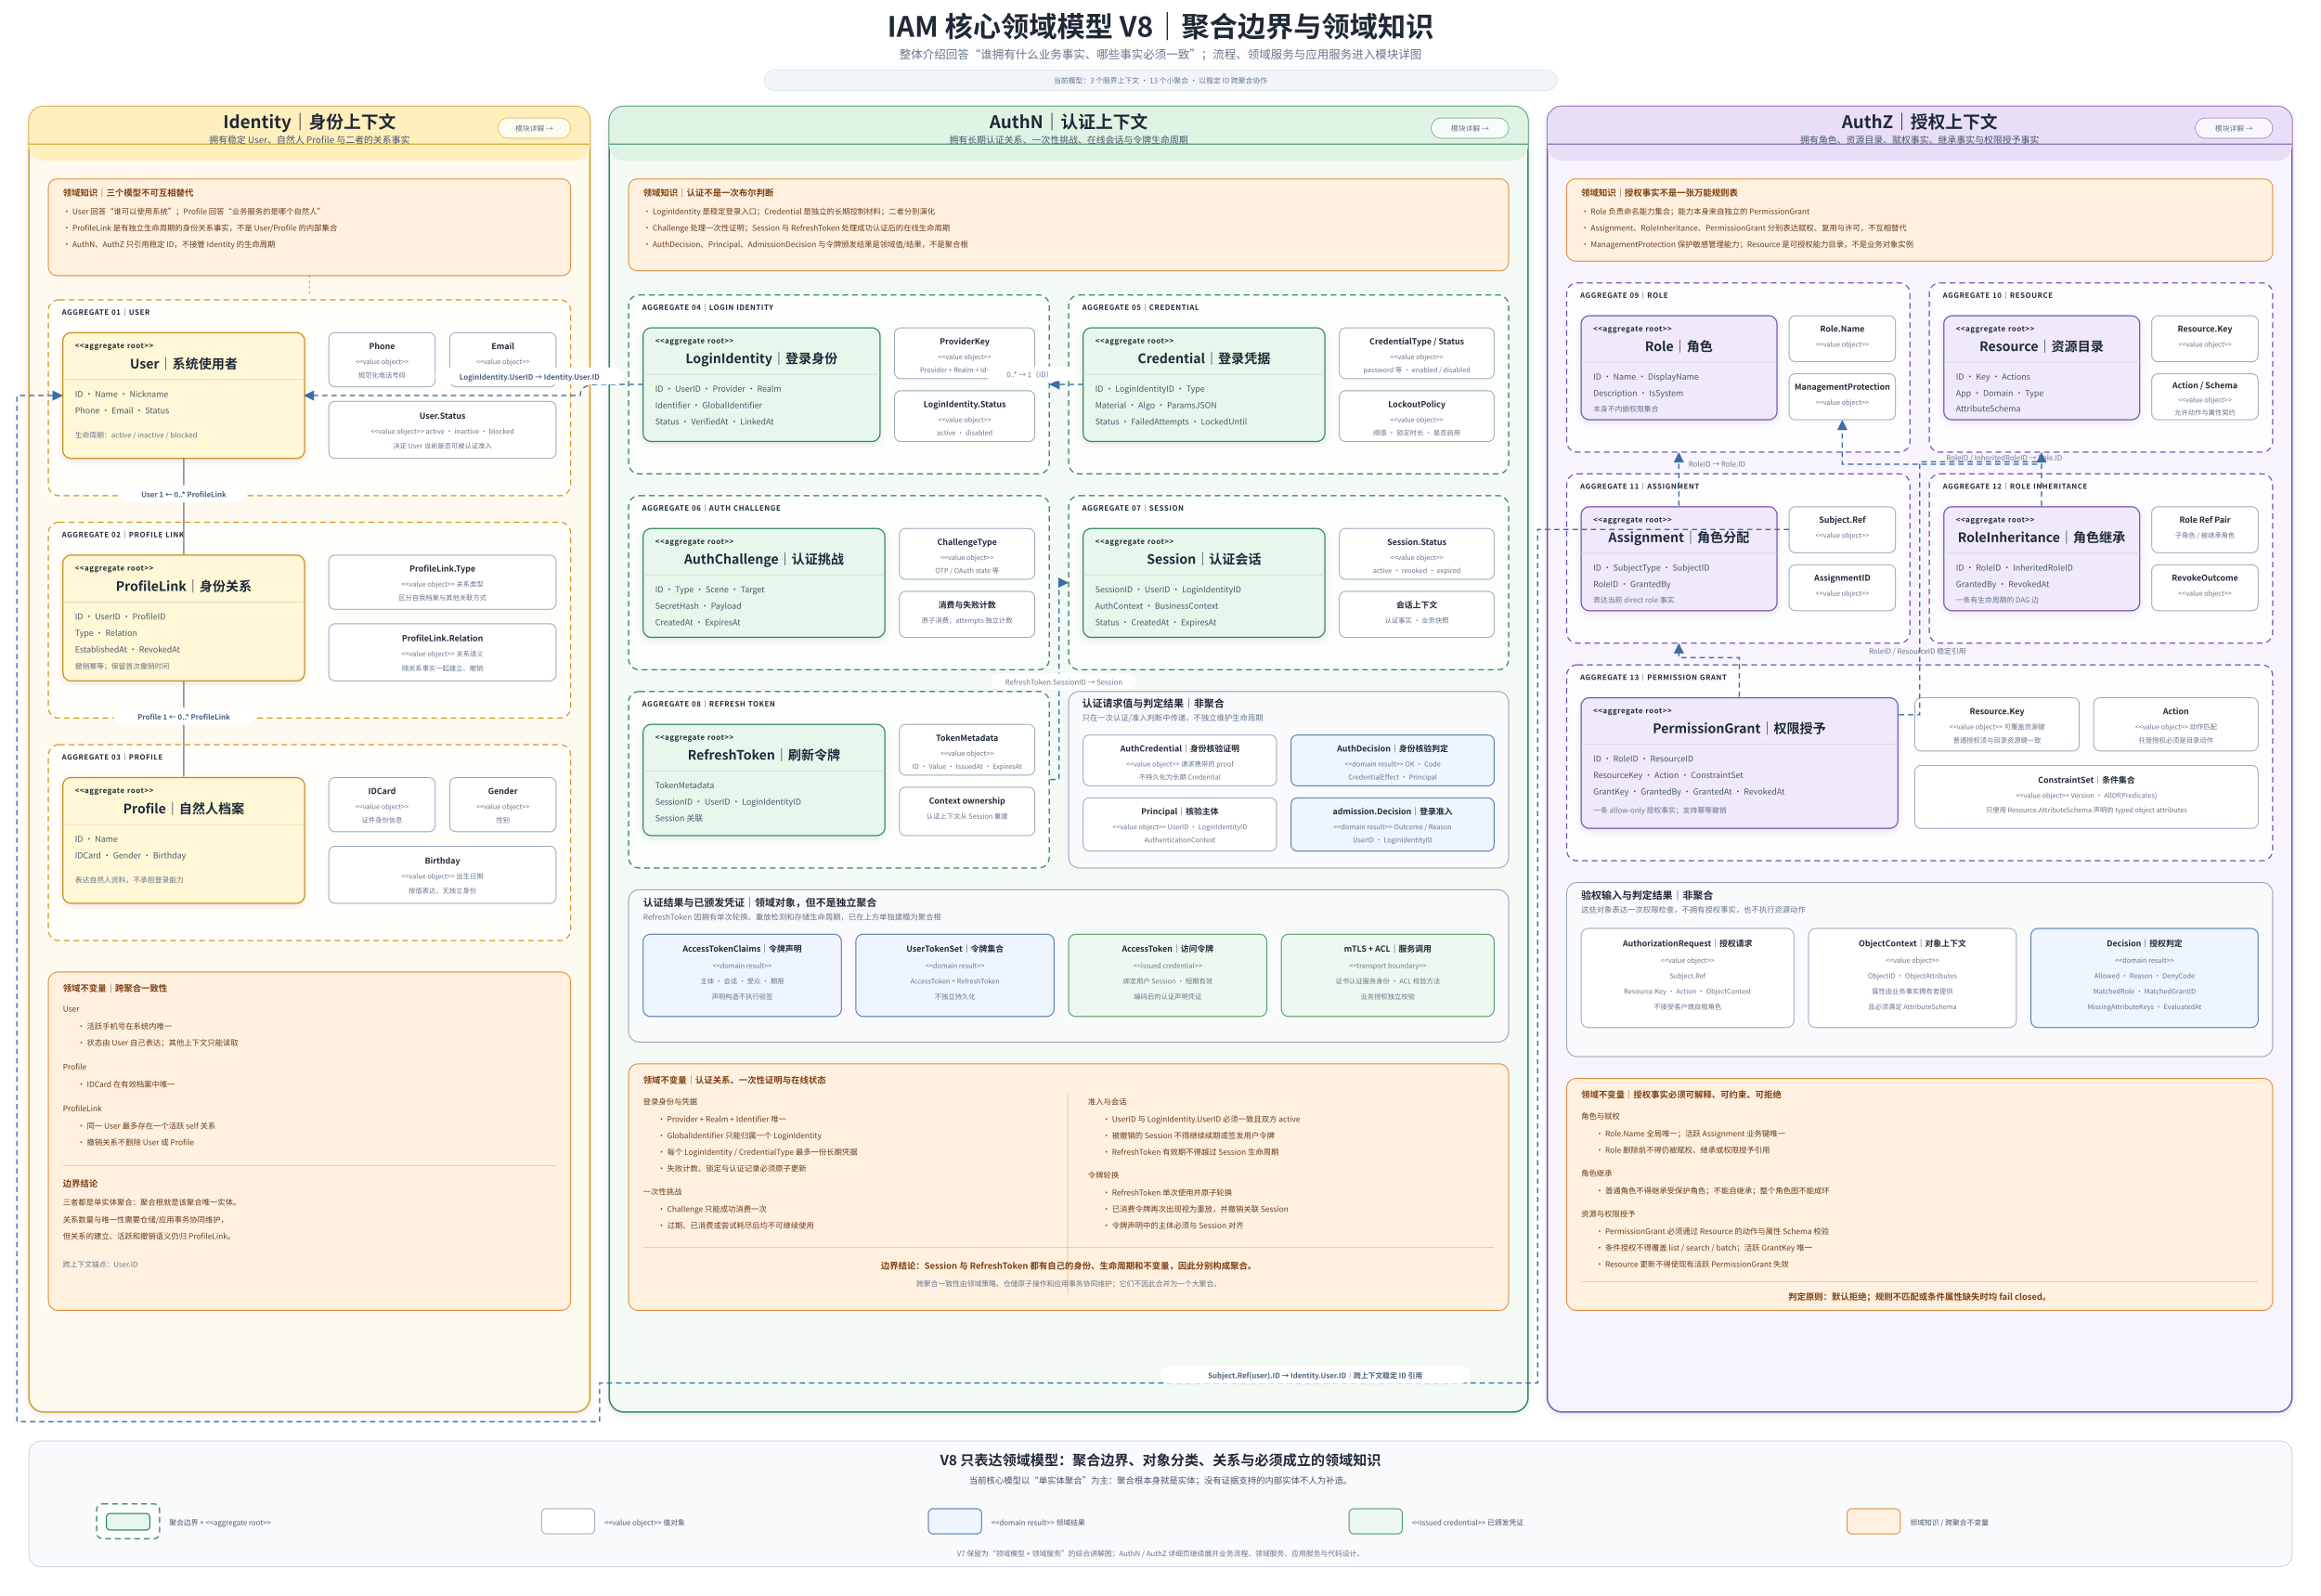
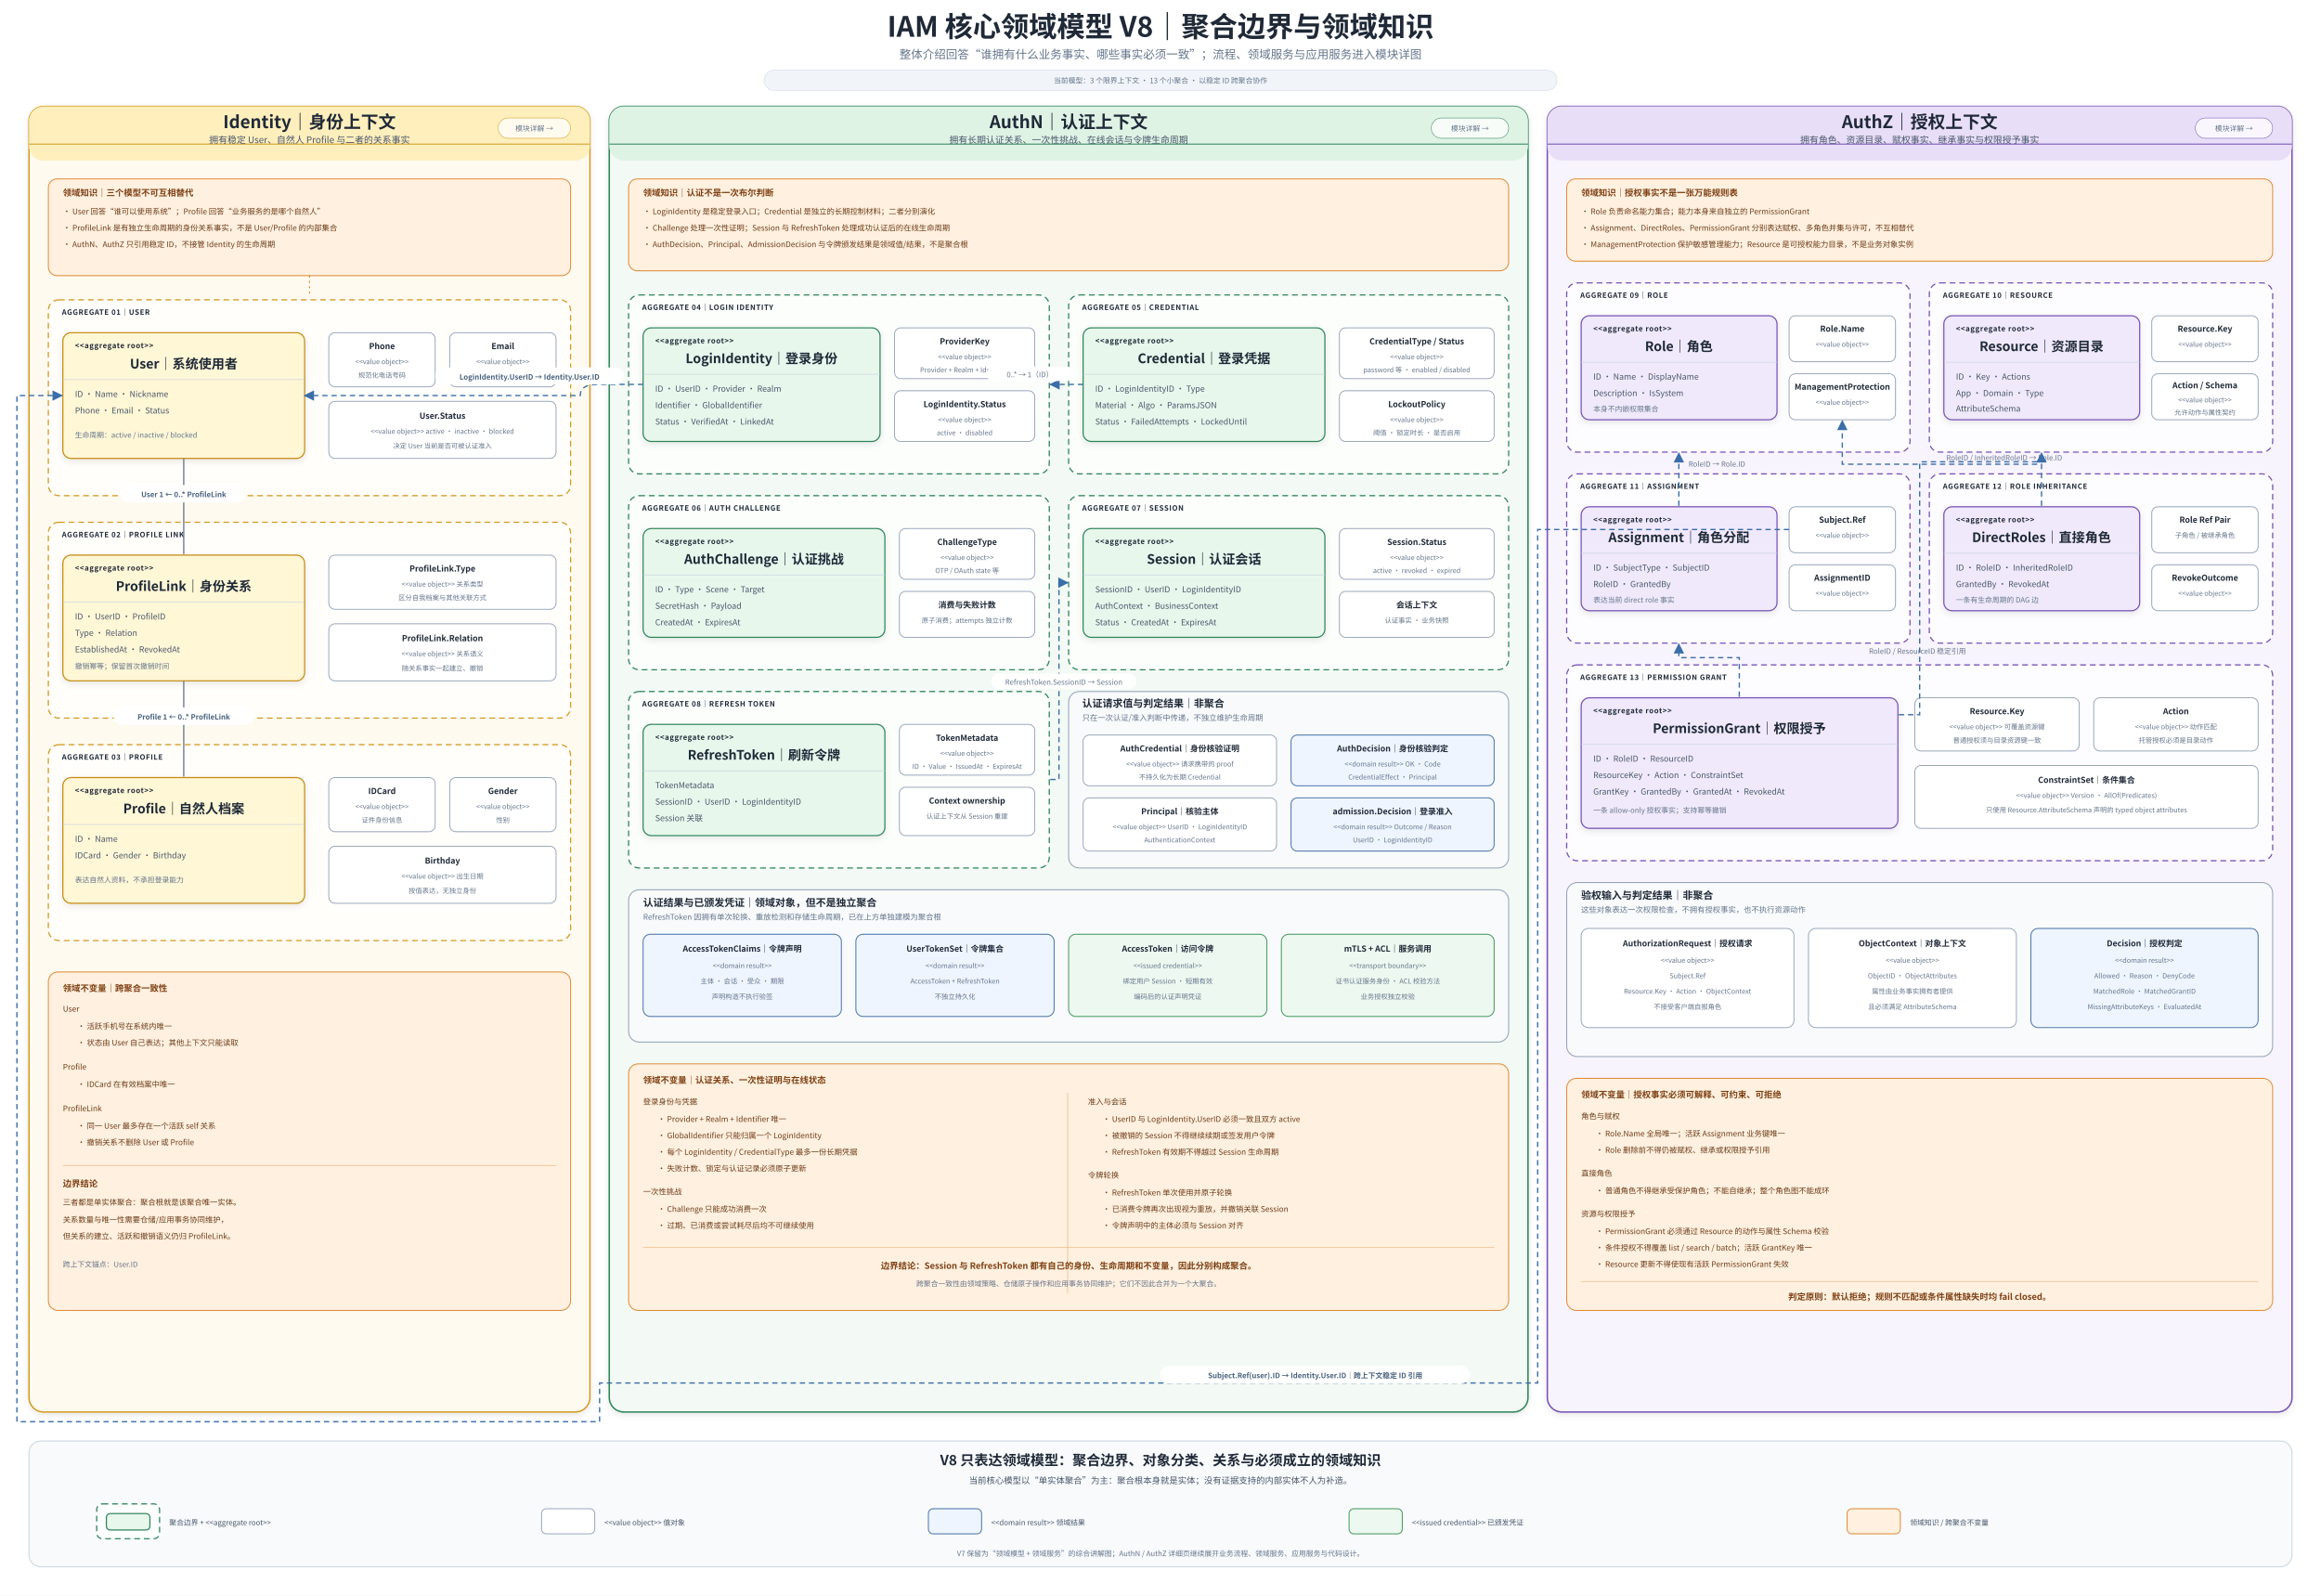
<svg xmlns="http://www.w3.org/2000/svg" width="4800" height="3300" viewBox="0 0 4800 3300" role="img" aria-labelledby="title desc">
  <defs>
    <filter id="shadow" x="-20%" y="-20%" width="140%" height="150%">
      <feDropShadow dx="0" dy="5" stdDeviation="7" flood-color="#0f172a" flood-opacity="0.09" />
    </filter>
    <marker id="refArrow" viewBox="0 0 10 10" refX="9" refY="5" markerWidth="8" markerHeight="8" orient="auto-start-reverse">
      <path d="M0 0 L10 5 L0 10 Z" fill="#3b6ea8" />
    </marker>
    <style>
      text { font-family: "PingFang SC", "Noto Sans CJK SC", "Microsoft YaHei", Arial, sans-serif; fill: #1f2937; }
      .page-title { font-size: 58px; font-weight: 750; }
      .page-subtitle { font-size: 24px; fill: #64748b; }
      .context-title { font-size: 36px; font-weight: 750; }
      .context-subtitle { font-size: 19px; fill: #475569; }
      .aggregate-label { font-size: 15px; font-weight: 750; letter-spacing: 1.1px; }
      .root-title { font-size: 27px; font-weight: 750; }
      .field { font-size: 17px; fill: #475569; }
      .small { font-size: 15px; fill: #64748b; }
      .vo-title { font-size: 17px; font-weight: 700; }
      .vo-body { font-size: 14px; fill: #64748b; }
      .section-title { font-size: 21px; font-weight: 750; }
      .section-note { font-size: 16px; fill: #64748b; }
      .knowledge-title { font-size: 18px; font-weight: 750; fill: #7c3f12; }
      .knowledge-text { font-size: 16px; fill: #6b3b18; }
      .relation { font-size: 15px; font-weight: 650; fill: #47617d; }
      .footer-title { font-size: 29px; font-weight: 750; }
      .footer-text { font-size: 18px; fill: #475569; }
      .legend { font-size: 15px; fill: #475569; }

      .context-identity { fill: #fffaf0; stroke: #d29b23; stroke-width: 3; }
      .context-authn { fill: #f3faf5; stroke: #2f855a; stroke-width: 3; }
      .context-authz { fill: #f8f4fd; stroke: #7653b5; stroke-width: 3; }
      .head-identity { fill: #ffefbd; }
      .head-authn { fill: #dff3e5; }
      .head-authz { fill: #e8def8; }

      .aggregate-boundary { fill: #ffffff; fill-opacity: 0.72; stroke-width: 2.5; stroke-dasharray: 12 8; }
      .boundary-identity { stroke: #d29b23; }
      .boundary-authn { stroke: #2f855a; }
      .boundary-authz { stroke: #7653b5; }
      .root-identity { fill: #fff7d6; stroke: #c58a12; stroke-width: 2.4; }
      .root-authn { fill: #e8f7ec; stroke: #2f855a; stroke-width: 2.4; }
      .root-authz { fill: #f0e9fb; stroke: #7653b5; stroke-width: 2.4; }
      .vo { fill: #ffffff; stroke: #94a3b8; stroke-width: 1.8; }
      .non-aggregate { fill: #f8fafc; stroke: #94a3b8; stroke-width: 2; }
      .domain-result { fill: #eef5ff; stroke: #4f77aa; stroke-width: 2; }
      .issued-credential { fill: #edf8f0; stroke: #4a9b61; stroke-width: 2; }
      .knowledge { fill: #fff0df; stroke: #df8d3b; stroke-width: 2; }
      .divider { stroke: #cbd5e1; stroke-width: 1.4; }
      .association { fill: none; stroke: #64748b; stroke-width: 2.5; }
      .reference { fill: none; stroke: #3b6ea8; stroke-width: 2.7; stroke-dasharray: 11 8; marker-end: url(#refArrow); }
      .knowledge-link { fill: none; stroke: #d97706; stroke-width: 2; stroke-dasharray: 4 7; }
    </style>
  </defs>
  <rect width="4800" height="3300" fill="#ffffff" />
  <text id="core-domain-model-v8" x="2400" y="76" text-anchor="middle" class="page-title">IAM 核心领域模型 V8｜聚合边界与领域知识</text>
  <text x="2400" y="121" text-anchor="middle" class="page-subtitle">整体介绍回答“谁拥有什么业务事实、哪些事实必须一致”；流程、领域服务与应用服务进入模块详图</text>
  <rect x="1580" y="145" width="1640" height="42" rx="21" fill="#f1f5f9" stroke="#cbd5e1" />
  <text x="2400" y="172" text-anchor="middle" class="small">当前模型：3 个限界上下文 · 13 个小聚合 · 以稳定 ID 跨聚合协作</text>
  <rect x="60" y="220" width="1160" height="2700" rx="30" class="context-identity" filter="url(#shadow)" />
  <rect x="60" y="220" width="1160" height="112" rx="30" class="head-identity" />
  <path d="M60 298 H1220" stroke="#d29b23" stroke-width="2" />
  <text x="640" y="265" text-anchor="middle" class="context-title">Identity｜身份上下文</text>
  <text x="640" y="296" text-anchor="middle" class="context-subtitle">拥有稳定 User、自然人 Profile 与二者的关系事实</text>
  <a href="../../02-业务模块/01-Identity/00-模块总览.md">
    <rect x="1030" y="244" width="150" height="42" rx="21" fill="#ffffff" fill-opacity="0.75" stroke="#d29b23" />
    <text x="1105" y="271" text-anchor="middle" class="small">模块详解 →</text>
  </a>
  <rect x="100" y="370" width="1080" height="200" rx="18" class="knowledge" />
  <text x="130" y="405" class="knowledge-title">领域知识｜三个模型不可互相替代</text>
  <text x="130" y="443" class="knowledge-text">• User 回答“谁可以使用系统”；Profile 回答“业务服务的是哪个自然人”</text>
  <text x="130" y="477" class="knowledge-text">• ProfileLink 是有独立生命周期的身份关系事实，不是 User/Profile 的内部集合</text>
  <text x="130" y="511" class="knowledge-text">• AuthN、AuthZ 只引用稳定 ID，不接管 Identity 的生命周期</text>
  <path d="M640 570 V612" class="knowledge-link" />
  <rect x="100" y="620" width="1080" height="405" rx="22" class="aggregate-boundary boundary-identity" />
  <text x="128" y="651" class="aggregate-label" fill="#9a6a08">AGGREGATE 01｜USER</text>
  <g filter="url(#shadow)">
    <rect x="130" y="688" width="500" height="260" rx="17" class="root-identity" />
    <text x="155" y="720" class="aggregate-label" fill="#9a6a08">&lt;&lt;aggregate root&gt;&gt;</text>
    <text x="380" y="762" text-anchor="middle" class="root-title">User｜系统使用者</text>
    <line x1="130" y1="785" x2="630" y2="785" class="divider" />
    <text x="155" y="821" class="field">ID · Name · Nickname</text>
    <text x="155" y="855" class="field">Phone · Email · Status</text>
    <text x="155" y="905" class="small">生命周期：active / inactive / blocked</text>
  </g>
  <rect x="680" y="688" width="220" height="112" rx="13" class="vo" />
  <text x="790" y="722" text-anchor="middle" class="vo-title">Phone</text>
  <text x="790" y="753" text-anchor="middle" class="vo-body">&lt;&lt;value object&gt;&gt;</text>
  <text x="790" y="781" text-anchor="middle" class="vo-body">规范化电话号码</text>
  <rect x="930" y="688" width="220" height="112" rx="13" class="vo" />
  <text x="1040" y="722" text-anchor="middle" class="vo-title">Email</text>
  <text x="1040" y="753" text-anchor="middle" class="vo-body">&lt;&lt;value object&gt;&gt;</text>
  <text x="1040" y="781" text-anchor="middle" class="vo-body">规范化邮箱</text>
  <rect x="680" y="830" width="470" height="118" rx="13" class="vo" />
  <text x="915" y="866" text-anchor="middle" class="vo-title">User.Status</text>
  <text x="915" y="897" text-anchor="middle" class="vo-body">&lt;&lt;value object&gt;&gt; active · inactive · blocked</text>
  <text x="915" y="927" text-anchor="middle" class="vo-body">决定 User 当前是否可被认证准入</text>
  <rect x="100" y="1080" width="1080" height="405" rx="22" class="aggregate-boundary boundary-identity" />
  <text x="128" y="1111" class="aggregate-label" fill="#9a6a08">AGGREGATE 02｜PROFILE LINK</text>
  <g filter="url(#shadow)">
    <rect x="130" y="1148" width="500" height="260" rx="17" class="root-identity" />
    <text x="155" y="1180" class="aggregate-label" fill="#9a6a08">&lt;&lt;aggregate root&gt;&gt;</text>
    <text x="380" y="1222" text-anchor="middle" class="root-title">ProfileLink｜身份关系</text>
    <line x1="130" y1="1245" x2="630" y2="1245" class="divider" />
    <text x="155" y="1281" class="field">ID · UserID · ProfileID</text>
    <text x="155" y="1315" class="field">Type · Relation</text>
    <text x="155" y="1349" class="field">EstablishedAt · RevokedAt</text>
    <text x="155" y="1383" class="small">撤销幂等；保留首次撤销时间</text>
  </g>
  <rect x="680" y="1148" width="470" height="112" rx="13" class="vo" />
  <text x="915" y="1182" text-anchor="middle" class="vo-title">ProfileLink.Type</text>
  <text x="915" y="1213" text-anchor="middle" class="vo-body">&lt;&lt;value object&gt;&gt; 关系类型</text>
  <text x="915" y="1241" text-anchor="middle" class="vo-body">区分自我档案与其他关联方式</text>
  <rect x="680" y="1290" width="470" height="118" rx="13" class="vo" />
  <text x="915" y="1326" text-anchor="middle" class="vo-title">ProfileLink.Relation</text>
  <text x="915" y="1357" text-anchor="middle" class="vo-body">&lt;&lt;value object&gt;&gt; 关系语义</text>
  <text x="915" y="1387" text-anchor="middle" class="vo-body">随关系事实一起建立、撤销</text>
  <rect x="100" y="1540" width="1080" height="405" rx="22" class="aggregate-boundary boundary-identity" />
  <text x="128" y="1571" class="aggregate-label" fill="#9a6a08">AGGREGATE 03｜PROFILE</text>
  <g filter="url(#shadow)">
    <rect x="130" y="1608" width="500" height="260" rx="17" class="root-identity" />
    <text x="155" y="1640" class="aggregate-label" fill="#9a6a08">&lt;&lt;aggregate root&gt;&gt;</text>
    <text x="380" y="1682" text-anchor="middle" class="root-title">Profile｜自然人档案</text>
    <line x1="130" y1="1705" x2="630" y2="1705" class="divider" />
    <text x="155" y="1741" class="field">ID · Name</text>
    <text x="155" y="1775" class="field">IDCard · Gender · Birthday</text>
    <text x="155" y="1825" class="small">表达自然人资料，不承担登录能力</text>
  </g>
  <rect x="680" y="1608" width="220" height="112" rx="13" class="vo" />
  <text x="790" y="1642" text-anchor="middle" class="vo-title">IDCard</text>
  <text x="790" y="1673" text-anchor="middle" class="vo-body">&lt;&lt;value object&gt;&gt;</text>
  <text x="790" y="1701" text-anchor="middle" class="vo-body">证件身份信息</text>
  <rect x="930" y="1608" width="220" height="112" rx="13" class="vo" />
  <text x="1040" y="1642" text-anchor="middle" class="vo-title">Gender</text>
  <text x="1040" y="1673" text-anchor="middle" class="vo-body">&lt;&lt;value object&gt;&gt;</text>
  <text x="1040" y="1701" text-anchor="middle" class="vo-body">性别</text>
  <rect x="680" y="1750" width="470" height="118" rx="13" class="vo" />
  <text x="915" y="1786" text-anchor="middle" class="vo-title">Birthday</text>
  <text x="915" y="1817" text-anchor="middle" class="vo-body">&lt;&lt;value object&gt;&gt; 出生日期</text>
  <text x="915" y="1847" text-anchor="middle" class="vo-body">按值表达，无独立身份</text>
  <path d="M380 948 V1146" class="association" />
  <rect x="250" y="1003" width="260" height="36" rx="18" fill="#ffffff" />
  <text x="380" y="1028" text-anchor="middle" class="relation">User 1 ← 0..* ProfileLink</text>
  <path d="M380 1408 V1606" class="association" />
  <rect x="235" y="1463" width="290" height="36" rx="18" fill="#ffffff" />
  <text x="380" y="1488" text-anchor="middle" class="relation">Profile 1 ← 0..* ProfileLink</text>
  <rect x="100" y="2010" width="1080" height="700" rx="20" class="knowledge" />
  <text x="130" y="2050" class="knowledge-title">领域不变量｜跨聚合一致性</text>
  <text x="130" y="2092" class="knowledge-text">User</text>
  <text x="160" y="2128" class="knowledge-text">• 活跃手机号在系统内唯一</text>
  <text x="160" y="2162" class="knowledge-text">• 状态由 User 自己表达；其他上下文只能读取</text>
  <text x="130" y="2212" class="knowledge-text">Profile</text>
  <text x="160" y="2248" class="knowledge-text">• IDCard 在有效档案中唯一</text>
  <text x="130" y="2298" class="knowledge-text">ProfileLink</text>
  <text x="160" y="2334" class="knowledge-text">• 同一 User 最多存在一个活跃 self 关系</text>
  <text x="160" y="2368" class="knowledge-text">• 撤销关系不删除 User 或 Profile</text>
  <line x1="130" y1="2410" x2="1150" y2="2410" stroke="#e3a566" />
  <text x="130" y="2454" class="knowledge-title">边界结论</text>
  <text x="130" y="2492" class="knowledge-text">三者都是单实体聚合：聚合根就是该聚合唯一实体。</text>
  <text x="130" y="2528" class="knowledge-text">关系数量与唯一性需要仓储/应用事务协同维护，</text>
  <text x="130" y="2562" class="knowledge-text">但关系的建立、活跃和撤销语义仍归 ProfileLink。</text>
  <text x="130" y="2620" class="small">跨上下文锚点：User.ID</text>
  <rect x="1260" y="220" width="1900" height="2700" rx="30" class="context-authn" filter="url(#shadow)" />
  <rect x="1260" y="220" width="1900" height="112" rx="30" class="head-authn" />
  <path d="M1260 298 H3160" stroke="#2f855a" stroke-width="2" />
  <text x="2210" y="265" text-anchor="middle" class="context-title">AuthN｜认证上下文</text>
  <text x="2210" y="296" text-anchor="middle" class="context-subtitle">拥有长期认证关系、一次性挑战、在线会话与令牌生命周期</text>
  <a href="../../02-业务模块/02-AuthN/00-模块总览.md">
    <rect x="2960" y="244" width="160" height="42" rx="21" fill="#ffffff" fill-opacity="0.75" stroke="#2f855a" />
    <text x="3040" y="271" text-anchor="middle" class="small">模块详解 →</text>
  </a>
  <rect x="1300" y="370" width="1820" height="190" rx="18" class="knowledge" />
  <text x="1330" y="405" class="knowledge-title">领域知识｜认证不是一次布尔判断</text>
  <text x="1330" y="443" class="knowledge-text">• LoginIdentity 是稳定登录入口；Credential 是独立的长期控制材料；二者分别演化</text>
  <text x="1330" y="477" class="knowledge-text">• Challenge 处理一次性证明；Session 与 RefreshToken 处理成功认证后的在线生命周期</text>
  <text x="1330" y="511" class="knowledge-text">• AuthDecision、Principal、AdmissionDecision 与令牌颁发结果是领域值/结果，不是聚合根</text>
  <rect x="1300" y="610" width="870" height="370" rx="22" class="aggregate-boundary boundary-authn" />
  <text x="1328" y="641" class="aggregate-label" fill="#276749">AGGREGATE 04｜LOGIN IDENTITY</text>
  <g filter="url(#shadow)">
    <rect x="1330" y="678" width="490" height="235" rx="17" class="root-authn" />
    <text x="1355" y="710" class="aggregate-label" fill="#276749">&lt;&lt;aggregate root&gt;&gt;</text>
    <text x="1575" y="751" text-anchor="middle" class="root-title">LoginIdentity｜登录身份</text>
    <line x1="1330" y1="774" x2="1820" y2="774" class="divider" />
    <text x="1355" y="810" class="field">ID · UserID · Provider · Realm</text>
    <text x="1355" y="844" class="field">Identifier · GlobalIdentifier</text>
    <text x="1355" y="878" class="field">Status · VerifiedAt · LinkedAt</text>
  </g>
  <rect x="1850" y="678" width="290" height="105" rx="13" class="vo" />
  <text x="1995" y="712" text-anchor="middle" class="vo-title">ProviderKey</text>
  <text x="1995" y="743" text-anchor="middle" class="vo-body">&lt;&lt;value object&gt;&gt;</text>
  <text x="1995" y="770" text-anchor="middle" class="vo-body">Provider + Realm + Identifier</text>
  <rect x="1850" y="808" width="290" height="105" rx="13" class="vo" />
  <text x="1995" y="842" text-anchor="middle" class="vo-title">LoginIdentity.Status</text>
  <text x="1995" y="873" text-anchor="middle" class="vo-body">&lt;&lt;value object&gt;&gt;</text>
  <text x="1995" y="900" text-anchor="middle" class="vo-body">active · disabled</text>
  <rect x="2210" y="610" width="910" height="370" rx="22" class="aggregate-boundary boundary-authn" />
  <text x="2238" y="641" class="aggregate-label" fill="#276749">AGGREGATE 05｜CREDENTIAL</text>
  <g filter="url(#shadow)">
    <rect x="2240" y="678" width="500" height="235" rx="17" class="root-authn" />
    <text x="2265" y="710" class="aggregate-label" fill="#276749">&lt;&lt;aggregate root&gt;&gt;</text>
    <text x="2490" y="751" text-anchor="middle" class="root-title">Credential｜登录凭据</text>
    <line x1="2240" y1="774" x2="2740" y2="774" class="divider" />
    <text x="2265" y="810" class="field">ID · LoginIdentityID · Type</text>
    <text x="2265" y="844" class="field">Material · Algo · ParamsJSON</text>
    <text x="2265" y="878" class="field">Status · FailedAttempts · LockedUntil</text>
  </g>
  <rect x="2770" y="678" width="320" height="105" rx="13" class="vo" />
  <text x="2930" y="712" text-anchor="middle" class="vo-title">CredentialType / Status</text>
  <text x="2930" y="743" text-anchor="middle" class="vo-body">&lt;&lt;value object&gt;&gt;</text>
  <text x="2930" y="770" text-anchor="middle" class="vo-body">password 等 · enabled / disabled</text>
  <rect x="2770" y="808" width="320" height="105" rx="13" class="vo" />
  <text x="2930" y="842" text-anchor="middle" class="vo-title">LockoutPolicy</text>
  <text x="2930" y="873" text-anchor="middle" class="vo-body">&lt;&lt;value object&gt;&gt;</text>
  <text x="2930" y="900" text-anchor="middle" class="vo-body">阈值 · 锁定时长 · 是否启用</text>
  <path d="M2240 795 H2172" class="reference" />
  <rect x="2040" y="758" width="180" height="30" rx="15" fill="#ffffff" />
  <text x="2130" y="780" text-anchor="middle" class="small">0..* → 1（ID）</text>
  <rect x="1300" y="1025" width="870" height="360" rx="22" class="aggregate-boundary boundary-authn" />
  <text x="1328" y="1056" class="aggregate-label" fill="#276749">AGGREGATE 06｜AUTH CHALLENGE</text>
  <g filter="url(#shadow)">
    <rect x="1330" y="1093" width="500" height="225" rx="17" class="root-authn" />
    <text x="1355" y="1125" class="aggregate-label" fill="#276749">&lt;&lt;aggregate root&gt;&gt;</text>
    <text x="1580" y="1166" text-anchor="middle" class="root-title">AuthChallenge｜认证挑战</text>
    <line x1="1330" y1="1189" x2="1830" y2="1189" class="divider" />
    <text x="1355" y="1225" class="field">ID · Type · Scene · Target</text>
    <text x="1355" y="1259" class="field">SecretHash · Payload</text>
    <text x="1355" y="1293" class="field">CreatedAt · ExpiresAt</text>
  </g>
  <rect x="1860" y="1093" width="280" height="105" rx="13" class="vo" />
  <text x="2000" y="1127" text-anchor="middle" class="vo-title">ChallengeType</text>
  <text x="2000" y="1158" text-anchor="middle" class="vo-body">&lt;&lt;value object&gt;&gt;</text>
  <text x="2000" y="1185" text-anchor="middle" class="vo-body">OTP / OAuth state 等</text>
  <rect x="1860" y="1223" width="280" height="95" rx="13" class="vo" />
  <text x="2000" y="1257" text-anchor="middle" class="vo-title">消费与失败计数</text>
  <text x="2000" y="1288" text-anchor="middle" class="vo-body">原子消费；attempts 独立计数</text>
  <rect x="2210" y="1025" width="910" height="360" rx="22" class="aggregate-boundary boundary-authn" />
  <text x="2238" y="1056" class="aggregate-label" fill="#276749">AGGREGATE 07｜SESSION</text>
  <g filter="url(#shadow)">
    <rect x="2240" y="1093" width="500" height="225" rx="17" class="root-authn" />
    <text x="2265" y="1125" class="aggregate-label" fill="#276749">&lt;&lt;aggregate root&gt;&gt;</text>
    <text x="2490" y="1166" text-anchor="middle" class="root-title">Session｜认证会话</text>
    <line x1="2240" y1="1189" x2="2740" y2="1189" class="divider" />
    <text x="2265" y="1225" class="field">SessionID · UserID · LoginIdentityID</text>
    <text x="2265" y="1259" class="field">AuthContext · BusinessContext</text>
    <text x="2265" y="1293" class="field">Status · CreatedAt · ExpiresAt</text>
  </g>
  <rect x="2770" y="1093" width="320" height="105" rx="13" class="vo" />
  <text x="2930" y="1127" text-anchor="middle" class="vo-title">Session.Status</text>
  <text x="2930" y="1158" text-anchor="middle" class="vo-body">&lt;&lt;value object&gt;&gt;</text>
  <text x="2930" y="1185" text-anchor="middle" class="vo-body">active · revoked · expired</text>
  <rect x="2770" y="1223" width="320" height="95" rx="13" class="vo" />
  <text x="2930" y="1257" text-anchor="middle" class="vo-title">会话上下文</text>
  <text x="2930" y="1288" text-anchor="middle" class="vo-body">认证事实 · 业务快照</text>
  <rect x="1300" y="1430" width="870" height="365" rx="22" class="aggregate-boundary boundary-authn" />
  <text x="1328" y="1461" class="aggregate-label" fill="#276749">AGGREGATE 08｜REFRESH TOKEN</text>
  <g filter="url(#shadow)">
    <rect x="1330" y="1498" width="500" height="230" rx="17" class="root-authn" />
    <text x="1355" y="1530" class="aggregate-label" fill="#276749">&lt;&lt;aggregate root&gt;&gt;</text>
    <text x="1580" y="1571" text-anchor="middle" class="root-title">RefreshToken｜刷新令牌</text>
    <line x1="1330" y1="1594" x2="1830" y2="1594" class="divider" />
    <text x="1355" y="1630" class="field">TokenMetadata</text>
    <text x="1355" y="1664" class="field">SessionID · UserID · LoginIdentityID</text>
    <text x="1355" y="1698" class="field">Session 关联</text>
  </g>
  <rect x="1860" y="1498" width="280" height="105" rx="13" class="vo" />
  <text x="2000" y="1532" text-anchor="middle" class="vo-title">TokenMetadata</text>
  <text x="2000" y="1563" text-anchor="middle" class="vo-body">&lt;&lt;value object&gt;&gt;</text>
  <text x="2000" y="1590" text-anchor="middle" class="vo-body">ID · Value · IssuedAt · ExpiresAt</text>
  <rect x="1860" y="1628" width="280" height="100" rx="13" class="vo" />
  <text x="2000" y="1662" text-anchor="middle" class="vo-title">Context ownership</text>
  <text x="2000" y="1693" text-anchor="middle" class="vo-body">认证上下文从 Session 重建</text>
  <path d="M2172 1612 H2190 V1205 H2208" class="reference" />
  <rect x="2050" y="1393" width="300" height="32" rx="16" fill="#ffffff" />
  <text x="2200" y="1416" text-anchor="middle" class="small">RefreshToken.SessionID → Session</text>
  <rect x="2210" y="1430" width="910" height="365" rx="22" class="non-aggregate" />
  <text x="2238" y="1462" class="section-title">认证请求值与判定结果｜非聚合</text>
  <text x="2238" y="1490" class="section-note">只在一次认证/准入判断中传递，不独立维护生命周期</text>
  <rect x="2240" y="1520" width="400" height="105" rx="13" class="vo" />
  <text x="2440" y="1554" text-anchor="middle" class="vo-title">AuthCredential｜身份核验证明</text>
  <text x="2440" y="1585" text-anchor="middle" class="vo-body">&lt;&lt;value object&gt;&gt; 请求携带的 proof</text>
  <text x="2440" y="1612" text-anchor="middle" class="vo-body">不持久化为长期 Credential</text>
  <rect x="2670" y="1520" width="420" height="105" rx="13" class="domain-result" />
  <text x="2880" y="1554" text-anchor="middle" class="vo-title">AuthDecision｜身份核验判定</text>
  <text x="2880" y="1585" text-anchor="middle" class="vo-body">&lt;&lt;domain result&gt;&gt; OK · Code</text>
  <text x="2880" y="1612" text-anchor="middle" class="vo-body">CredentialEffect · Principal</text>
  <rect x="2240" y="1650" width="400" height="110" rx="13" class="vo" />
  <text x="2440" y="1684" text-anchor="middle" class="vo-title">Principal｜核验主体</text>
  <text x="2440" y="1715" text-anchor="middle" class="vo-body">&lt;&lt;value object&gt;&gt; UserID · LoginIdentityID</text>
  <text x="2440" y="1742" text-anchor="middle" class="vo-body">AuthenticationContext</text>
  <rect x="2670" y="1650" width="420" height="110" rx="13" class="domain-result" />
  <text x="2880" y="1684" text-anchor="middle" class="vo-title">admission.Decision｜登录准入</text>
  <text x="2880" y="1715" text-anchor="middle" class="vo-body">&lt;&lt;domain result&gt;&gt; Outcome / Reason</text>
  <text x="2880" y="1742" text-anchor="middle" class="vo-body">UserID · LoginIdentityID</text>
  <rect x="1300" y="1840" width="1820" height="315" rx="22" class="non-aggregate" />
  <text x="1330" y="1874" class="section-title">认证结果与已颁发凭证｜领域对象，但不是独立聚合</text>
  <text x="1330" y="1902" class="section-note">RefreshToken 因拥有单次轮换、重放检测和存储生命周期，已在上方单独建模为聚合根</text>
  <rect x="1330" y="1932" width="410" height="170" rx="15" class="domain-result" />
  <text x="1535" y="1968" text-anchor="middle" class="vo-title">AccessTokenClaims｜令牌声明</text>
  <text x="1535" y="2002" text-anchor="middle" class="vo-body">&lt;&lt;domain result&gt;&gt;</text>
  <text x="1535" y="2034" text-anchor="middle" class="vo-body">主体 · 会话 · 受众 · 期限</text>
  <text x="1535" y="2066" text-anchor="middle" class="vo-body">声明构造不执行验签</text>
  <rect x="1770" y="1932" width="410" height="170" rx="15" class="domain-result" />
  <text x="1975" y="1968" text-anchor="middle" class="vo-title">UserTokenSet｜令牌集合</text>
  <text x="1975" y="2002" text-anchor="middle" class="vo-body">&lt;&lt;domain result&gt;&gt;</text>
  <text x="1975" y="2034" text-anchor="middle" class="vo-body">AccessToken + RefreshToken</text>
  <text x="1975" y="2066" text-anchor="middle" class="vo-body">不独立持久化</text>
  <rect x="2210" y="1932" width="410" height="170" rx="15" class="issued-credential" />
  <text x="2415" y="1968" text-anchor="middle" class="vo-title">AccessToken｜访问令牌</text>
  <text x="2415" y="2002" text-anchor="middle" class="vo-body">&lt;&lt;issued credential&gt;&gt;</text>
  <text x="2415" y="2034" text-anchor="middle" class="vo-body">绑定用户 Session · 短期有效</text>
  <text x="2415" y="2066" text-anchor="middle" class="vo-body">编码后的认证声明凭证</text>
  <rect x="2650" y="1932" width="440" height="170" rx="15" class="issued-credential" />
  <text x="2870" y="1968" text-anchor="middle" class="vo-title">mTLS + ACL｜服务调用</text>
  <text x="2870" y="2002" text-anchor="middle" class="vo-body">&lt;&lt;transport boundary&gt;&gt;</text>
  <text x="2870" y="2034" text-anchor="middle" class="vo-body">证书认证服务身份 · ACL 校验方法</text>
  <text x="2870" y="2066" text-anchor="middle" class="vo-body">业务授权独立校验</text>
  <rect x="1300" y="2200" width="1820" height="510" rx="20" class="knowledge" />
  <text x="1330" y="2240" class="knowledge-title">领域不变量｜认证关系、一次性证明与在线状态</text>
  <line x1="2208" y1="2260" x2="2208" y2="2675" stroke="#e3a566" />
  <text x="1330" y="2284" class="knowledge-text">登录身份与凭据</text>
  <text x="1360" y="2320" class="knowledge-text">• Provider + Realm + Identifier 唯一</text>
  <text x="1360" y="2354" class="knowledge-text">• GlobalIdentifier 只能归属一个 LoginIdentity</text>
  <text x="1360" y="2388" class="knowledge-text">• 每个 LoginIdentity / CredentialType 最多一份长期凭据</text>
  <text x="1360" y="2422" class="knowledge-text">• 失败计数、锁定与认证记录必须原子更新</text>
  <text x="1330" y="2470" class="knowledge-text">一次性挑战</text>
  <text x="1360" y="2506" class="knowledge-text">• Challenge 只能成功消费一次</text>
  <text x="1360" y="2540" class="knowledge-text">• 过期、已消费或尝试耗尽后均不可继续使用</text>
  <text x="2250" y="2284" class="knowledge-text">准入与会话</text>
  <text x="2280" y="2320" class="knowledge-text">• UserID 与 LoginIdentity.UserID 必须一致且双方 active</text>
  <text x="2280" y="2354" class="knowledge-text">• 被撤销的 Session 不得继续续期或签发用户令牌</text>
  <text x="2280" y="2388" class="knowledge-text">• RefreshToken 有效期不得越过 Session 生命周期</text>
  <text x="2250" y="2436" class="knowledge-text">令牌轮换</text>
  <text x="2280" y="2472" class="knowledge-text">• RefreshToken 单次使用并原子轮换</text>
  <text x="2280" y="2506" class="knowledge-text">• 已消费令牌再次出现视为重放，并撤销关联 Session</text>
  <text x="2280" y="2540" class="knowledge-text">• 令牌声明中的主体必须与 Session 对齐</text>
  <line x1="1330" y1="2580" x2="3090" y2="2580" stroke="#e3a566" />
  <text x="2210" y="2624" text-anchor="middle" class="knowledge-title">边界结论：Session 与 RefreshToken 都有自己的身份、生命周期和不变量，因此分别构成聚合。</text>
  <text x="2210" y="2660" text-anchor="middle" class="small">跨聚合一致性由领域策略、仓储原子操作和应用事务协同维护；它们不因此合并为一个大聚合。</text>
  <rect x="3200" y="220" width="1540" height="2700" rx="30" class="context-authz" filter="url(#shadow)" />
  <rect x="3200" y="220" width="1540" height="112" rx="30" class="head-authz" />
  <path d="M3200 298 H4740" stroke="#7653b5" stroke-width="2" />
  <text x="3970" y="265" text-anchor="middle" class="context-title">AuthZ｜授权上下文</text>
  <text x="3970" y="296" text-anchor="middle" class="context-subtitle">拥有角色、资源目录、赋权事实、继承事实与权限授予事实</text>
  <a href="../../02-业务模块/03-AuthZ/00-模块总览.md">
    <rect x="4540" y="244" width="160" height="42" rx="21" fill="#ffffff" fill-opacity="0.75" stroke="#7653b5" />
    <text x="4620" y="271" text-anchor="middle" class="small">模块详解 →</text>
  </a>
  <rect x="3240" y="370" width="1460" height="170" rx="18" class="knowledge" />
  <text x="3270" y="405" class="knowledge-title">领域知识｜授权事实不是一张万能规则表</text>
  <text x="3270" y="443" class="knowledge-text">• Role 负责命名能力集合；能力本身来自独立的 PermissionGrant</text>
-   <text x="3270" y="477" class="knowledge-text">• Assignment、RoleInheritance、PermissionGrant 分别表达赋权、复用与许可，不互相替代</text>
+   <text x="3270" y="477" class="knowledge-text">• Assignment、DirectRoles、PermissionGrant 分别表达赋权、多角色并集与许可，不互相替代</text>
  <text x="3270" y="511" class="knowledge-text">• ManagementProtection 保护敏感管理能力；Resource 是可授权能力目录，不是业务对象实例</text>
  <rect x="3240" y="585" width="710" height="350" rx="22" class="aggregate-boundary boundary-authz" />
  <text x="3268" y="616" class="aggregate-label" fill="#6941a5">AGGREGATE 09｜ROLE</text>
  <g filter="url(#shadow)">
    <rect x="3270" y="653" width="405" height="215" rx="17" class="root-authz" />
    <text x="3295" y="685" class="aggregate-label" fill="#6941a5">&lt;&lt;aggregate root&gt;&gt;</text>
    <text x="3472" y="726" text-anchor="middle" class="root-title">Role｜角色</text>
    <line x1="3270" y1="749" x2="3675" y2="749" class="divider" />
    <text x="3295" y="785" class="field">ID · Name · DisplayName</text>
    <text x="3295" y="819" class="field">Description · IsSystem</text>
    <text x="3295" y="851" class="small">本身不内嵌权限集合</text>
  </g>
  <rect x="3700" y="653" width="220" height="95" rx="13" class="vo" />
  <text x="3810" y="686" text-anchor="middle" class="vo-title">Role.Name</text>
  <text x="3810" y="717" text-anchor="middle" class="vo-body">&lt;&lt;value object&gt;&gt;</text>
  <rect x="3700" y="773" width="220" height="95" rx="13" class="vo" />
  <text x="3810" y="806" text-anchor="middle" class="vo-title" style="font-size:17px">ManagementProtection</text>
  <text x="3810" y="837" text-anchor="middle" class="vo-body">&lt;&lt;value object&gt;&gt;</text>
  <rect x="3990" y="585" width="710" height="350" rx="22" class="aggregate-boundary boundary-authz" />
  <text x="4018" y="616" class="aggregate-label" fill="#6941a5">AGGREGATE 10｜RESOURCE</text>
  <g filter="url(#shadow)">
    <rect x="4020" y="653" width="405" height="215" rx="17" class="root-authz" />
    <text x="4045" y="685" class="aggregate-label" fill="#6941a5">&lt;&lt;aggregate root&gt;&gt;</text>
    <text x="4222" y="726" text-anchor="middle" class="root-title">Resource｜资源目录</text>
    <line x1="4020" y1="749" x2="4425" y2="749" class="divider" />
    <text x="4045" y="785" class="field">ID · Key · Actions</text>
    <text x="4045" y="819" class="field">App · Domain · Type</text>
    <text x="4045" y="851" class="field">AttributeSchema</text>
  </g>
  <rect x="4450" y="653" width="220" height="95" rx="13" class="vo" />
  <text x="4560" y="686" text-anchor="middle" class="vo-title">Resource.Key</text>
  <text x="4560" y="717" text-anchor="middle" class="vo-body">&lt;&lt;value object&gt;&gt;</text>
  <rect x="4450" y="773" width="220" height="95" rx="13" class="vo" />
  <text x="4560" y="803" text-anchor="middle" class="vo-title">Action / Schema</text>
  <text x="4560" y="832" text-anchor="middle" class="vo-body">&lt;&lt;value object&gt;&gt;</text>
  <text x="4560" y="858" text-anchor="middle" class="vo-body">允许动作与属性契约</text>
  <rect x="3240" y="980" width="710" height="350" rx="22" class="aggregate-boundary boundary-authz" />
  <text x="3268" y="1011" class="aggregate-label" fill="#6941a5">AGGREGATE 11｜ASSIGNMENT</text>
  <g filter="url(#shadow)">
    <rect x="3270" y="1048" width="405" height="215" rx="17" class="root-authz" />
    <text x="3295" y="1080" class="aggregate-label" fill="#6941a5">&lt;&lt;aggregate root&gt;&gt;</text>
    <text x="3472" y="1121" text-anchor="middle" class="root-title">Assignment｜角色分配</text>
    <line x1="3270" y1="1144" x2="3675" y2="1144" class="divider" />
    <text x="3295" y="1180" class="field">ID · SubjectType · SubjectID</text>
    <text x="3295" y="1214" class="field">RoleID · GrantedBy</text>
    <text x="3295" y="1246" class="small">表达当前 direct role 事实</text>
  </g>
  <rect x="3700" y="1048" width="220" height="95" rx="13" class="vo" />
  <text x="3810" y="1081" text-anchor="middle" class="vo-title">Subject.Ref</text>
  <text x="3810" y="1112" text-anchor="middle" class="vo-body">&lt;&lt;value object&gt;&gt;</text>
  <rect x="3700" y="1168" width="220" height="95" rx="13" class="vo" />
  <text x="3810" y="1201" text-anchor="middle" class="vo-title">AssignmentID</text>
  <text x="3810" y="1232" text-anchor="middle" class="vo-body">&lt;&lt;value object&gt;&gt;</text>
  <path d="M3472 1046 V937" class="reference" />
  <text x="3492" y="965" class="small">RoleID → Role.ID</text>
  <rect x="3990" y="980" width="710" height="350" rx="22" class="aggregate-boundary boundary-authz" />
  <text x="4018" y="1011" class="aggregate-label" fill="#6941a5">AGGREGATE 12｜ROLE INHERITANCE</text>
  <g filter="url(#shadow)">
    <rect x="4020" y="1048" width="405" height="215" rx="17" class="root-authz" />
    <text x="4045" y="1080" class="aggregate-label" fill="#6941a5">&lt;&lt;aggregate root&gt;&gt;</text>
-     <text x="4222" y="1121" text-anchor="middle" class="root-title">RoleInheritance｜角色继承</text>
+     <text x="4222" y="1121" text-anchor="middle" class="root-title">DirectRoles｜直接角色</text>
    <line x1="4020" y1="1144" x2="4425" y2="1144" class="divider" />
    <text x="4045" y="1180" class="field">ID · RoleID · InheritedRoleID</text>
    <text x="4045" y="1214" class="field">GrantedBy · RevokedAt</text>
    <text x="4045" y="1246" class="small">一条有生命周期的 DAG 边</text>
  </g>
  <rect x="4450" y="1048" width="220" height="95" rx="13" class="vo" />
  <text x="4560" y="1081" text-anchor="middle" class="vo-title">Role Ref Pair</text>
  <text x="4560" y="1112" text-anchor="middle" class="vo-body">子角色 / 被继承角色</text>
  <rect x="4450" y="1168" width="220" height="95" rx="13" class="vo" />
  <text x="4560" y="1201" text-anchor="middle" class="vo-title">RevokeOutcome</text>
  <text x="4560" y="1232" text-anchor="middle" class="vo-body">&lt;&lt;value object&gt;&gt;</text>
  <path d="M4222 1046 V960 H3810 V870" class="reference" />
  <text x="4025" y="952" class="small">RoleID / InheritedRoleID → Role.ID</text>
  <rect x="3240" y="1375" width="1460" height="405" rx="22" class="aggregate-boundary boundary-authz" />
  <text x="3268" y="1406" class="aggregate-label" fill="#6941a5">AGGREGATE 13｜PERMISSION GRANT</text>
  <g filter="url(#shadow)">
    <rect x="3270" y="1443" width="655" height="270" rx="17" class="root-authz" />
    <text x="3295" y="1475" class="aggregate-label" fill="#6941a5">&lt;&lt;aggregate root&gt;&gt;</text>
    <text x="3597" y="1516" text-anchor="middle" class="root-title">PermissionGrant｜权限授予</text>
    <line x1="3270" y1="1539" x2="3925" y2="1539" class="divider" />
    <text x="3295" y="1575" class="field">ID · RoleID · ResourceID</text>
    <text x="3295" y="1609" class="field">ResourceKey · Action · ConstraintSet</text>
    <text x="3295" y="1643" class="field">GrantKey · GrantedBy · GrantedAt · RevokedAt</text>
    <text x="3295" y="1681" class="small">一条 allow-only 授权事实；支持幂等撤销</text>
  </g>
  <rect x="3960" y="1443" width="340" height="110" rx="13" class="vo" />
  <text x="4130" y="1477" text-anchor="middle" class="vo-title">Resource.Key</text>
  <text x="4130" y="1508" text-anchor="middle" class="vo-body">&lt;&lt;value object&gt;&gt; 可覆盖资源键</text>
  <text x="4130" y="1536" text-anchor="middle" class="vo-body">普通授权须与目录资源键一致</text>
  <rect x="4330" y="1443" width="340" height="110" rx="13" class="vo" />
  <text x="4500" y="1477" text-anchor="middle" class="vo-title">Action</text>
  <text x="4500" y="1508" text-anchor="middle" class="vo-body">&lt;&lt;value object&gt;&gt; 动作匹配</text>
  <text x="4500" y="1536" text-anchor="middle" class="vo-body">托管授权必须是目录动作</text>
  <rect x="3960" y="1583" width="710" height="130" rx="13" class="vo" />
  <text x="4315" y="1619" text-anchor="middle" class="vo-title">ConstraintSet｜条件集合</text>
  <text x="4315" y="1650" text-anchor="middle" class="vo-body">&lt;&lt;value object&gt;&gt; Version · AllOf(Predicates)</text>
  <text x="4315" y="1680" text-anchor="middle" class="vo-body">只使用 Resource.AttributeSchema 声明的 typed object attributes</text>
  <path d="M3597 1441 V1360 H3472 V1332" class="reference" />
  <path d="M3927 1478 H3970 V955 H4222 V937" class="reference" />
  <text x="3865" y="1352" class="small">RoleID / ResourceID 稳定引用</text>
  <rect x="3240" y="1825" width="1460" height="360" rx="22" class="non-aggregate" />
  <text x="3270" y="1859" class="section-title">验权输入与判定结果｜非聚合</text>
  <text x="3270" y="1887" class="section-note">这些对象表达一次权限检查，不拥有授权事实，也不执行资源动作</text>
  <rect x="3270" y="1920" width="440" height="205" rx="15" class="vo" />
  <text x="3490" y="1957" text-anchor="middle" class="vo-title">AuthorizationRequest｜授权请求</text>
  <text x="3490" y="1991" text-anchor="middle" class="vo-body">&lt;&lt;value object&gt;&gt;</text>
  <text x="3490" y="2023" text-anchor="middle" class="vo-body">Subject.Ref</text>
  <text x="3490" y="2055" text-anchor="middle" class="vo-body">Resource.Key · Action · ObjectContext</text>
  <text x="3490" y="2087" text-anchor="middle" class="vo-body">不接受客户端自报角色</text>
  <rect x="3740" y="1920" width="430" height="205" rx="15" class="vo" />
  <text x="3955" y="1957" text-anchor="middle" class="vo-title">ObjectContext｜对象上下文</text>
  <text x="3955" y="1991" text-anchor="middle" class="vo-body">&lt;&lt;value object&gt;&gt;</text>
  <text x="3955" y="2023" text-anchor="middle" class="vo-body">ObjectID · ObjectAttributes</text>
  <text x="3955" y="2055" text-anchor="middle" class="vo-body">属性由业务事实拥有者提供</text>
  <text x="3955" y="2087" text-anchor="middle" class="vo-body">且必须满足 AttributeSchema</text>
  <rect x="4200" y="1920" width="470" height="205" rx="15" class="domain-result" />
  <text x="4435" y="1957" text-anchor="middle" class="vo-title">Decision｜授权判定</text>
  <text x="4435" y="1991" text-anchor="middle" class="vo-body">&lt;&lt;domain result&gt;&gt;</text>
  <text x="4435" y="2023" text-anchor="middle" class="vo-body">Allowed · Reason · DenyCode</text>
  <text x="4435" y="2055" text-anchor="middle" class="vo-body">MatchedRole · MatchedGrantID</text>
  <text x="4435" y="2087" text-anchor="middle" class="vo-body">MissingAttributeKeys · EvaluatedAt</text>
  <rect x="3240" y="2230" width="1460" height="480" rx="20" class="knowledge" />
  <text x="3270" y="2270" class="knowledge-title">领域不变量｜授权事实必须可解释、可约束、可拒绝</text>
  <text x="3270" y="2314" class="knowledge-text">角色与赋权</text>
  <text x="3300" y="2350" class="knowledge-text">• Role.Name 全局唯一；活跃 Assignment 业务键唯一</text>
  <text x="3300" y="2384" class="knowledge-text">• Role 删除前不得仍被赋权、继承或权限授予引用</text>
-   <text x="3270" y="2432" class="knowledge-text">角色继承</text>
+   <text x="3270" y="2432" class="knowledge-text">直接角色</text>
  <text x="3300" y="2468" class="knowledge-text">• 普通角色不得继承受保护角色；不能自继承；整个角色图不能成环</text>
  <text x="3270" y="2516" class="knowledge-text">资源与权限授予</text>
  <text x="3300" y="2552" class="knowledge-text">• PermissionGrant 必须通过 Resource 的动作与属性 Schema 校验</text>
  <text x="3300" y="2586" class="knowledge-text">• 条件授权不得覆盖 list / search / batch；活跃 GrantKey 唯一</text>
  <text x="3300" y="2620" class="knowledge-text">• Resource 更新不得使现有活跃 PermissionGrant 失效</text>
  <line x1="3270" y1="2650" x2="4670" y2="2650" stroke="#e3a566" />
  <text x="3970" y="2688" text-anchor="middle" class="knowledge-title">判定原则：默认拒绝；规则不匹配或条件属性缺失时均 fail closed。</text>
  <path d="M1330 795 H1235 Q1200 795 1200 818 H630" class="reference" />
  <rect x="900" y="760" width="390" height="35" rx="17" fill="#ffffff" />
  <text x="1095" y="785" text-anchor="middle" class="relation">LoginIdentity.UserID → Identity.User.ID</text>
  <path d="M3700 1095 H3180 V2860 H1240 V2940 H35 V818 H128" class="reference" />
  <rect x="2400" y="2825" width="640" height="36" rx="18" fill="#ffffff" />
  <text x="2720" y="2850" text-anchor="middle" class="relation">Subject.Ref(user).ID → Identity.User.ID｜跨上下文稳定 ID 引用</text>
  <rect x="60" y="2980" width="4680" height="260" rx="24" fill="#f8fafc" stroke="#cbd5e1" stroke-width="2" />
  <text x="2400" y="3030" text-anchor="middle" class="footer-title">V8 只表达领域模型：聚合边界、对象分类、关系与必须成立的领域知识</text>
  <text x="2400" y="3068" text-anchor="middle" class="footer-text">当前核心模型以“单实体聚合”为主：聚合根本身就是实体；没有证据支持的内部实体不人为补造。</text>
  <rect x="200" y="3110" width="130" height="72" rx="12" class="aggregate-boundary boundary-authn" />
  <rect x="220" y="3130" width="90" height="34" rx="8" class="root-authn" />
  <text x="350" y="3154" class="legend">聚合边界 + &lt;&lt;aggregate root&gt;&gt;</text>
  <rect x="1120" y="3120" width="110" height="52" rx="10" class="vo" />
  <text x="1250" y="3154" class="legend">&lt;&lt;value object&gt;&gt; 值对象</text>
  <rect x="1920" y="3120" width="110" height="52" rx="10" class="domain-result" />
  <text x="2050" y="3154" class="legend">&lt;&lt;domain result&gt;&gt; 领域结果</text>
  <rect x="2790" y="3120" width="110" height="52" rx="10" class="issued-credential" />
  <text x="2920" y="3154" class="legend">&lt;&lt;issued credential&gt;&gt; 已颁发凭证</text>
  <rect x="3820" y="3120" width="110" height="52" rx="10" class="knowledge" />
  <text x="3950" y="3154" class="legend">领域知识 / 跨聚合不变量</text>
  <text x="2400" y="3218" text-anchor="middle" class="small">V7 保留为“领域模型 + 领域服务”的综合讲解图；AuthN / AuthZ 详细页继续展开业务流程、领域服务、应用服务与代码设计。</text>
</svg>
